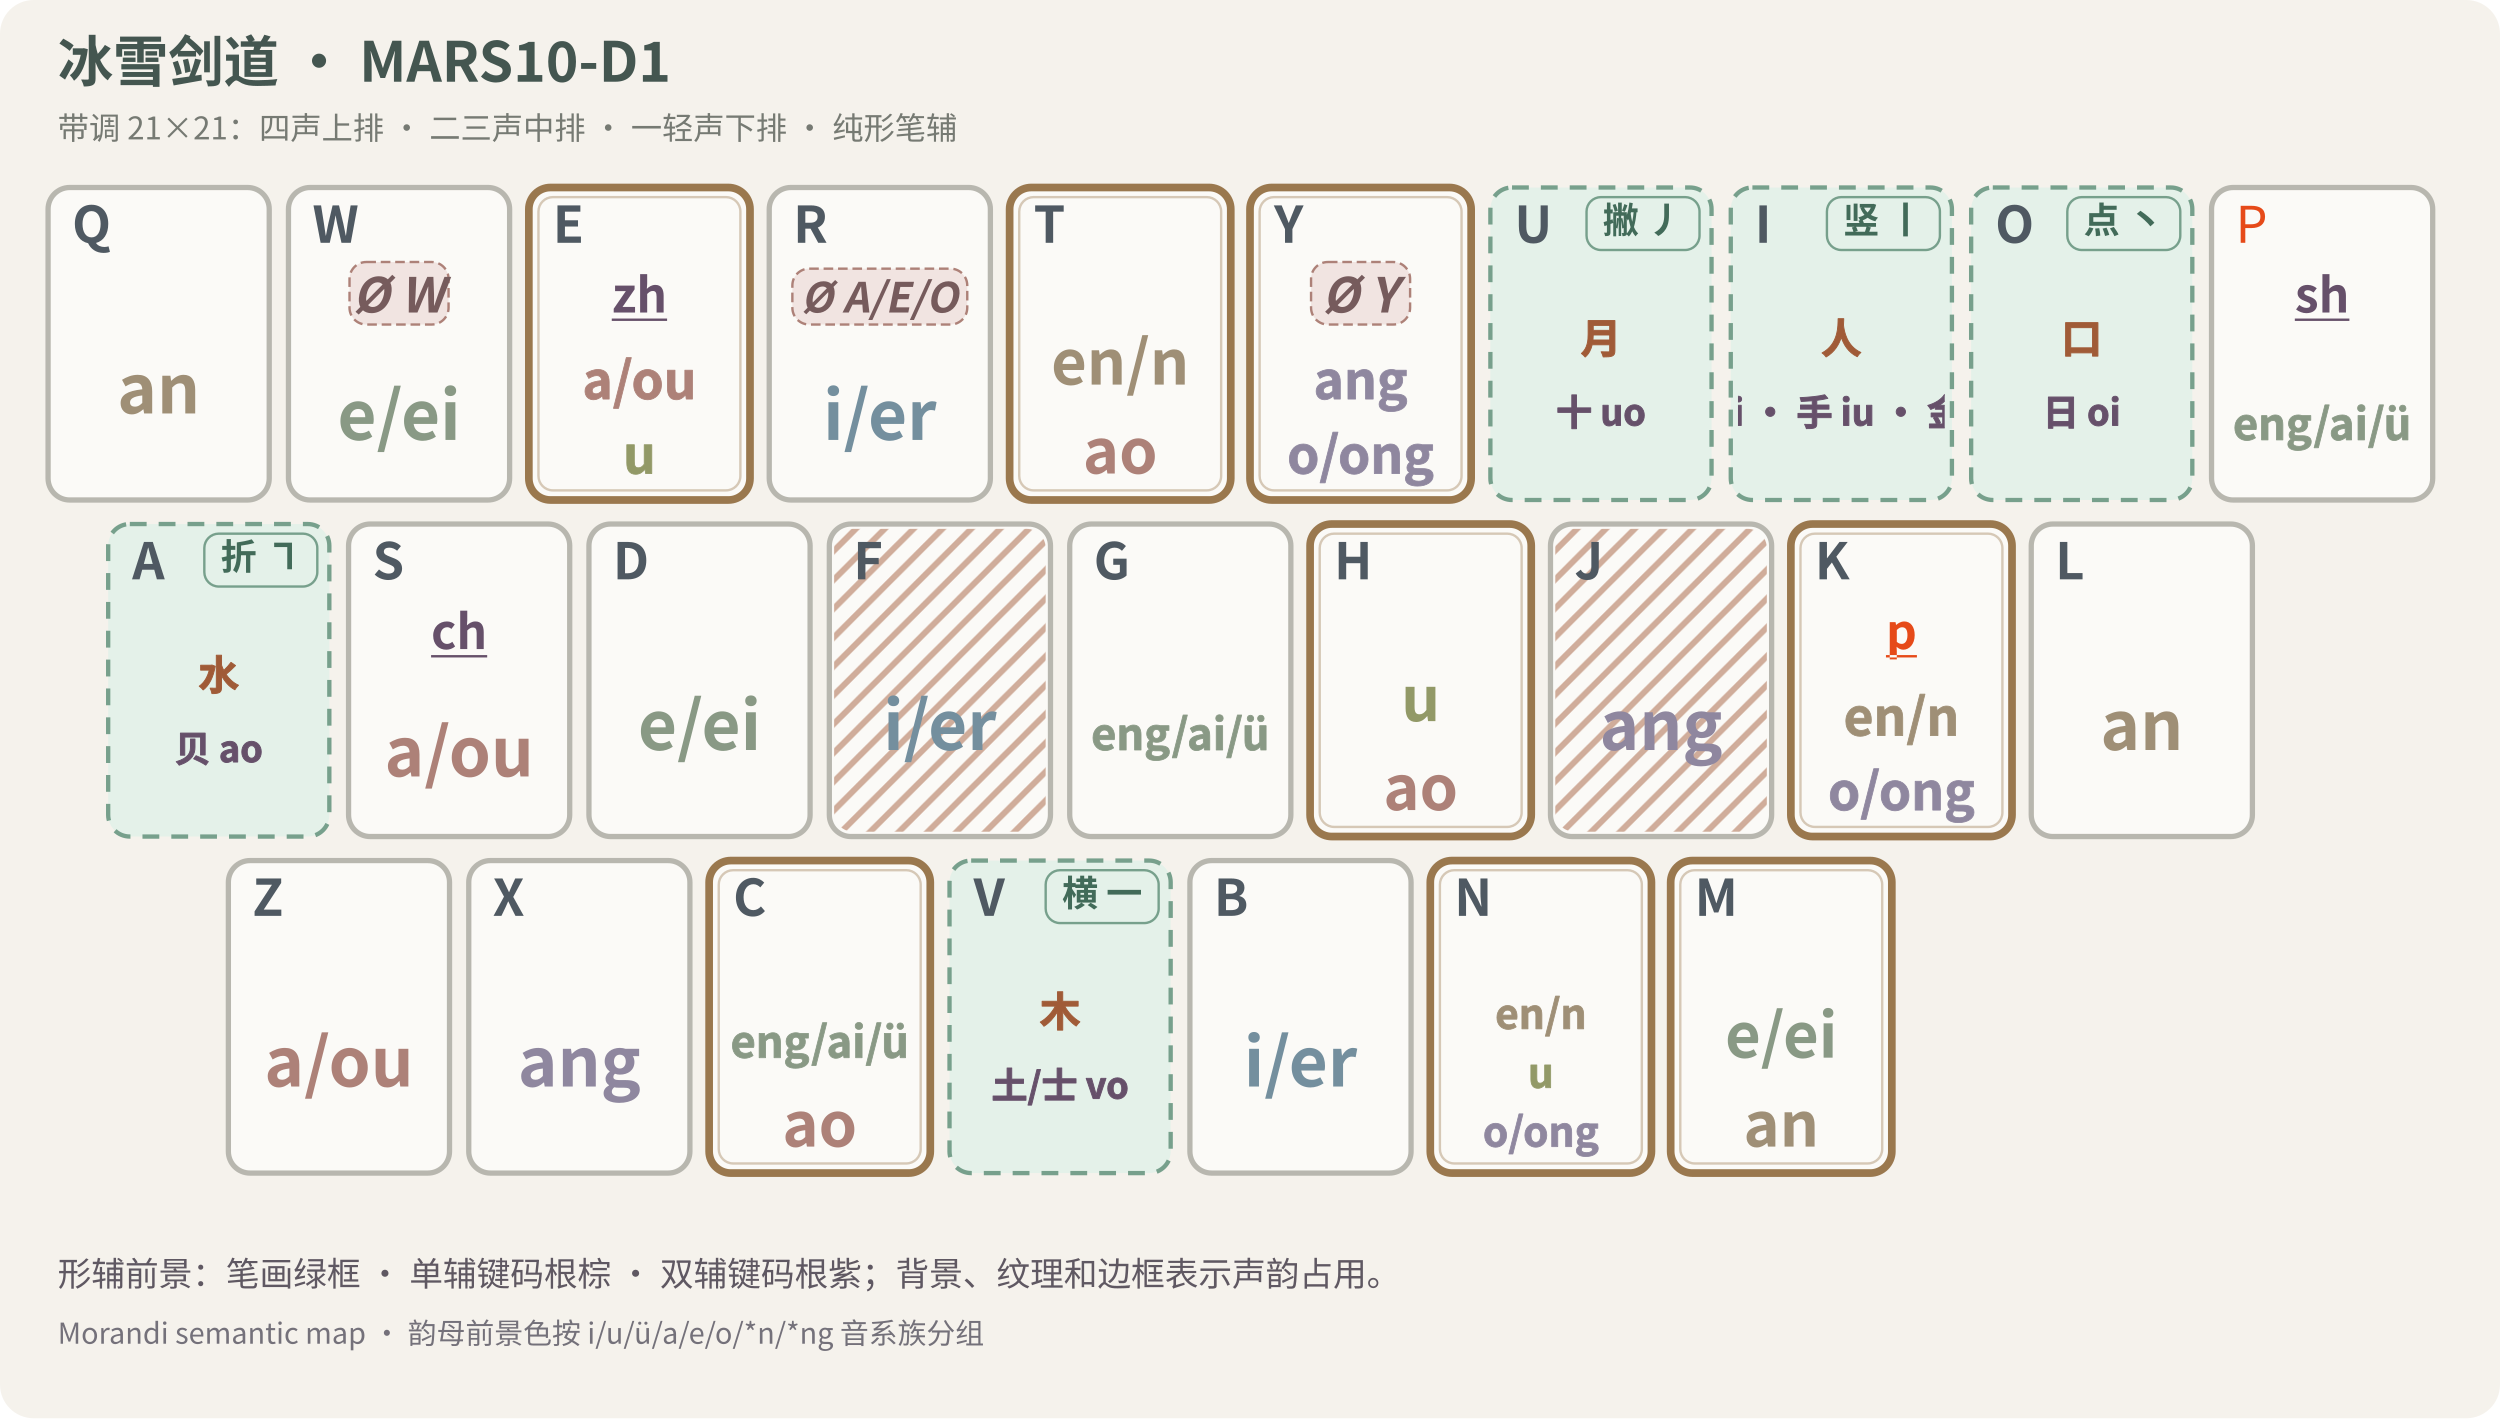
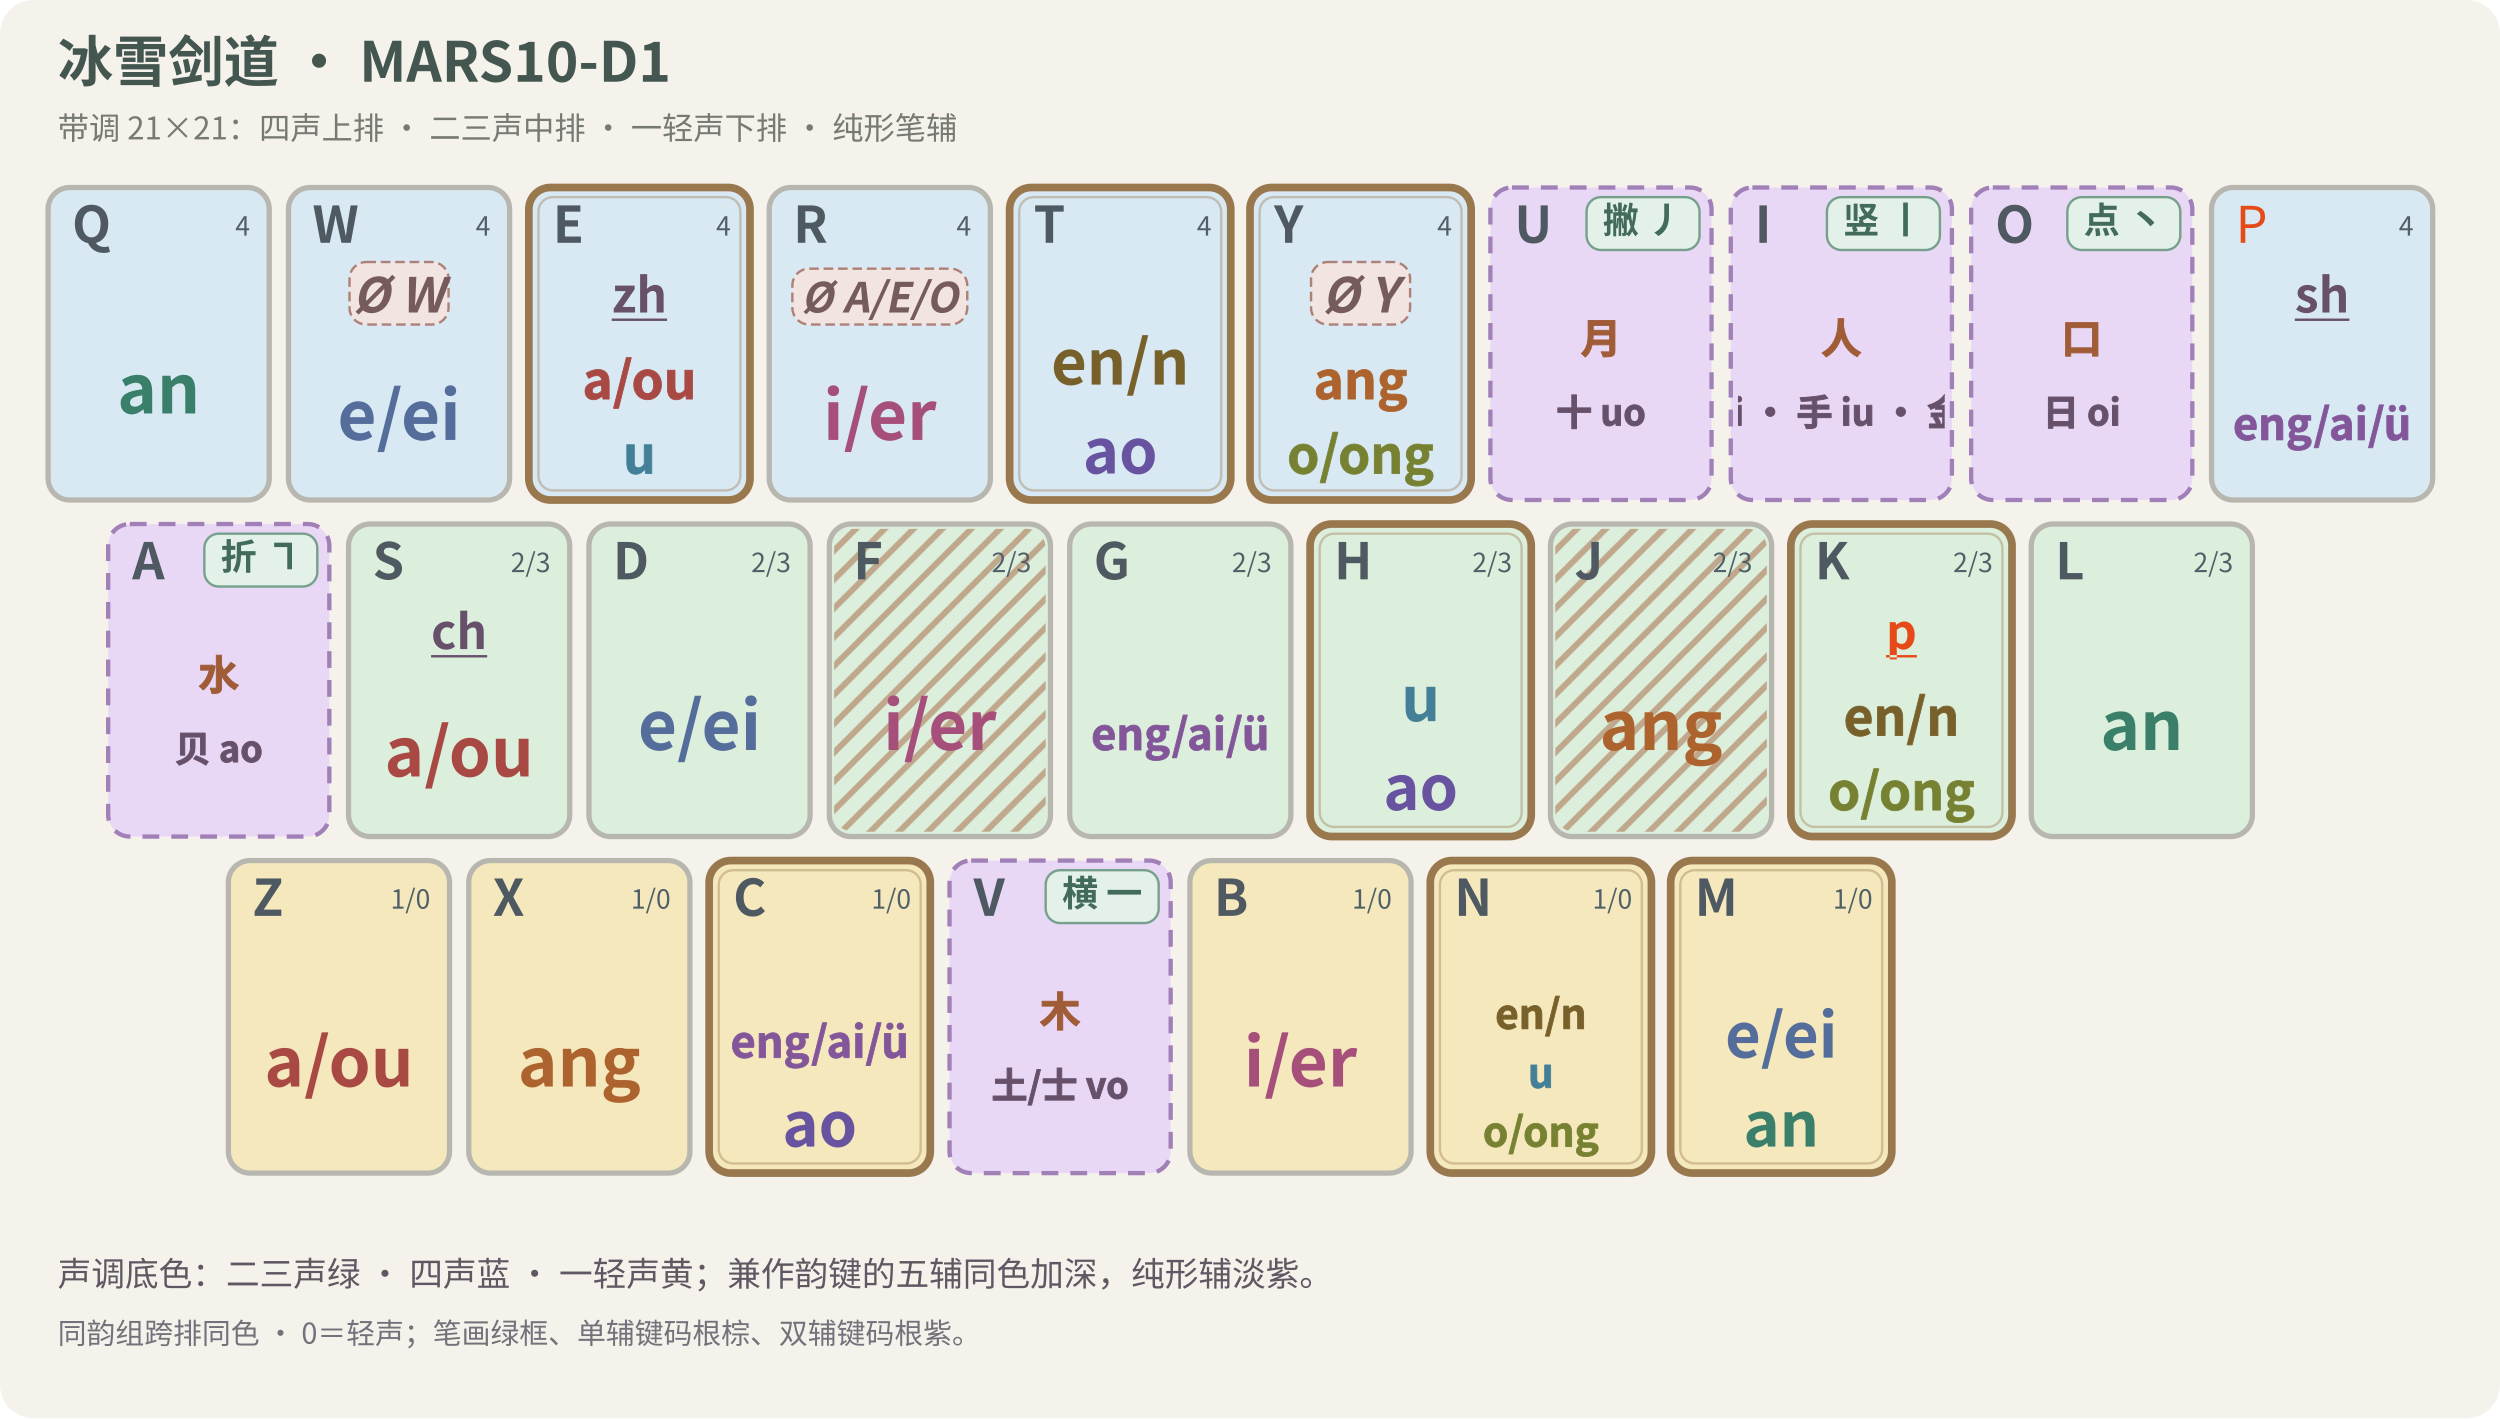
<svg xmlns="http://www.w3.org/2000/svg" class="keysvg nf4-keysvg" viewBox="0 0 1040 590" role="img" aria-labelledby="title desc">
  <defs>
    <pattern id="nf4-both" width="12" height="12" patternUnits="userSpaceOnUse">
      <rect width="12" height="12" fill="#fbfaf7" />
    </pattern>
    <pattern id="nf4-ionly" width="9" height="9" patternUnits="userSpaceOnUse">
      <rect width="9" height="9" fill="#e3eef4" />
      <path d="M2 0V9M7 0V9" stroke="#7399ad" stroke-opacity=".18" />
    </pattern>
    <pattern id="nf4-ronly" width="10" height="10" patternUnits="userSpaceOnUse">
      <rect width="10" height="10" fill="#f6ebd6" />
      <circle cx="3" cy="3" r="1.15" fill="#b39253" fill-opacity=".3" />
    </pattern>
    <pattern id="nf4-none" width="10" height="10" patternUnits="userSpaceOnUse">
      <rect width="10" height="10" fill="#eeece8" />
      <path d="M0 10L10 0" stroke="#aaa6a4" stroke-opacity=".14" />
    </pattern>
    <pattern id="nf4-multi" width="9" height="9" patternUnits="userSpaceOnUse">
      <rect width="9" height="9" fill="#f8efe2" />
      <path d="M-2 2L2-2M0 9L9 0M7 11L11 7" stroke="#9a784e" stroke-width="1.6" stroke-opacity=".27" />
    </pattern>
    <pattern id="nf4-anchor" width="12" height="12" patternUnits="userSpaceOnUse">
      <path d="M-3 3L3-3M0 12L12 0M9 15L15 9" stroke="#a05b37" stroke-width="2.5" stroke-opacity=".48" />
    </pattern>
  </defs>
  <rect width="1040" height="590" rx="14" fill="#f5f2ec" />
  <text x="24" y="34" font-family="Microsoft YaHei UI, Noto Sans CJK SC, sans-serif" font-size="23" fill="#445650" text-anchor="start" font-weight="760">冰雪剑道 · MARS10-D1</text>
  <text x="24" y="58" font-family="Microsoft YaHei UI, Noto Sans CJK SC, sans-serif" font-size="13" fill="#767a73" text-anchor="start" font-weight="500">带调 21×21：四声上排 · 二三声中排 · 一轻声下排 · 纯形笔辅</text>
-   <g data-key="Q" data-role="sound">
+   <g data-key="Q" data-role="sound" data-tone-region="4">
    <clipPath id="snow_jiandao_toned-clip-0-0">
      <rect x="23" y="81" width="86" height="124" rx="7" />
    </clipPath>
-     <rect x="20" y="78" width="92" height="130" rx="9" fill="#fbfaf7" stroke="#b8b7af" stroke-width="2.2" />
+     <rect x="20" y="78" width="92" height="130" rx="9" fill="#d8e9f3" stroke="#b8b7af" stroke-width="2.2" />
    <g clip-path="url(#snow_jiandao_toned-clip-0-0)">
      <text x="30" y="101" font-family="Microsoft YaHei UI, Noto Sans CJK SC, sans-serif" font-size="21" fill="#4f5962" text-anchor="start" font-weight="800" data-key-label="true">Q</text>
-       <text x="66" y="172" font-family="Microsoft YaHei UI, Noto Sans CJK SC, sans-serif" font-size="28" fill="#9f8f76" text-anchor="middle" font-weight="600" data-final="an">an</text>
-     </g>
-   </g>
-   <g data-key="W" data-role="sound">
+       <text x="104" y="98" text-anchor="end" font-family="Microsoft YaHei UI, Noto Sans CJK SC, sans-serif" font-size="11" fill="#516068" data-tones="4">4</text>
+       <text x="66" y="172" font-family="Microsoft YaHei UI, Noto Sans CJK SC, sans-serif" font-size="28" fill="#397f69" text-anchor="middle" font-weight="600" data-final="an">an</text>
+     </g>
+   </g>
+   <g data-key="W" data-role="sound" data-tone-region="4">
    <clipPath id="snow_jiandao_toned-clip-0-1">
      <rect x="123" y="81" width="86" height="124" rx="7" />
    </clipPath>
-     <rect x="120" y="78" width="92" height="130" rx="9" fill="#fbfaf7" stroke="#b8b7af" stroke-width="2.2" />
+     <rect x="120" y="78" width="92" height="130" rx="9" fill="#d8e9f3" stroke="#b8b7af" stroke-width="2.2" />
    <g clip-path="url(#snow_jiandao_toned-clip-0-1)">
      <text x="130" y="101" font-family="Microsoft YaHei UI, Noto Sans CJK SC, sans-serif" font-size="21" fill="#4f5962" text-anchor="start" font-weight="800" data-key-label="true">W</text>
      <rect x="145.4" y="109" width="41.2" height="26" rx="7" fill="#f1e4e1" stroke="#ad8178" stroke-dasharray="4 2" />
      <text x="166" y="130" text-anchor="middle" font-family="Microsoft YaHei UI, Noto Sans CJK SC, sans-serif" font-size="20" font-weight="700" font-style="italic" fill="#765b5c">Ø W</text>
-       <text x="166" y="183" font-family="Microsoft YaHei UI, Noto Sans CJK SC, sans-serif" font-size="28" fill="#899985" text-anchor="middle" font-weight="600" data-final="e/ei">e/ei</text>
-     </g>
-   </g>
-   <g data-key="E" data-role="sound" data-multi="true">
+       <text x="204" y="98" text-anchor="end" font-family="Microsoft YaHei UI, Noto Sans CJK SC, sans-serif" font-size="11" fill="#516068" data-tones="4">4</text>
+       <text x="166" y="183" font-family="Microsoft YaHei UI, Noto Sans CJK SC, sans-serif" font-size="28" fill="#556d9b" text-anchor="middle" font-weight="600" data-final="e/ei">e/ei</text>
+     </g>
+   </g>
+   <g data-key="E" data-role="sound" data-multi="true" data-tone-region="4">
    <clipPath id="snow_jiandao_toned-clip-0-2">
      <rect x="223" y="81" width="86" height="124" rx="7" />
    </clipPath>
-     <rect x="220" y="78" width="92" height="130" rx="9" fill="#fbfaf7" stroke="#9a784e" stroke-width="3.2" />
+     <rect x="220" y="78" width="92" height="130" rx="9" fill="#d8e9f3" stroke="#9a784e" stroke-width="3.2" />
    <rect x="224" y="82" width="84" height="122" rx="6" fill="none" stroke="#9a784e" stroke-opacity=".38" />
    <g clip-path="url(#snow_jiandao_toned-clip-0-2)">
      <text x="230" y="101" font-family="Microsoft YaHei UI, Noto Sans CJK SC, sans-serif" font-size="21" fill="#4f5962" text-anchor="start" font-weight="800" data-key-label="true">E</text>
      <text x="266" y="130" text-anchor="middle" font-family="Microsoft YaHei UI, Noto Sans CJK SC, sans-serif" font-size="20" font-weight="700" text-decoration="underline" fill="#66506a">zh</text>
-       <text x="266" y="166" font-family="Microsoft YaHei UI, Noto Sans CJK SC, sans-serif" font-size="21.39" fill="#ad8178" text-anchor="middle" font-weight="800" data-final="a/ou" paint-order="stroke" stroke="#ad8178" stroke-width="0.35" stroke-linejoin="round">a/ou</text>
-       <text x="266" y="197" font-family="Microsoft YaHei UI, Noto Sans CJK SC, sans-serif" font-size="21.39" fill="#929967" text-anchor="middle" font-weight="800" data-final="u" paint-order="stroke" stroke="#929967" stroke-width="0.35" stroke-linejoin="round">u</text>
-     </g>
-   </g>
-   <g data-key="R" data-role="sound">
+       <text x="304" y="98" text-anchor="end" font-family="Microsoft YaHei UI, Noto Sans CJK SC, sans-serif" font-size="11" fill="#516068" data-tones="4">4</text>
+       <text x="266" y="166" font-family="Microsoft YaHei UI, Noto Sans CJK SC, sans-serif" font-size="21.39" fill="#a84944" text-anchor="middle" font-weight="800" data-final="a/ou" paint-order="stroke" stroke="#a84944" stroke-width="0.35" stroke-linejoin="round">a/ou</text>
+       <text x="266" y="197" font-family="Microsoft YaHei UI, Noto Sans CJK SC, sans-serif" font-size="21.39" fill="#438098" text-anchor="middle" font-weight="800" data-final="u" paint-order="stroke" stroke="#438098" stroke-width="0.35" stroke-linejoin="round">u</text>
+     </g>
+   </g>
+   <g data-key="R" data-role="sound" data-tone-region="4">
    <clipPath id="snow_jiandao_toned-clip-0-3">
      <rect x="323" y="81" width="86" height="124" rx="7" />
    </clipPath>
-     <rect x="320" y="78" width="92" height="130" rx="9" fill="#fbfaf7" stroke="#b8b7af" stroke-width="2.2" />
+     <rect x="320" y="78" width="92" height="130" rx="9" fill="#d8e9f3" stroke="#b8b7af" stroke-width="2.2" />
    <g clip-path="url(#snow_jiandao_toned-clip-0-3)">
      <text x="330" y="101" font-family="Microsoft YaHei UI, Noto Sans CJK SC, sans-serif" font-size="21" fill="#4f5962" text-anchor="start" font-weight="800" data-key-label="true">R</text>
      <rect x="329.621" y="111.759" width="72.759" height="23.241" rx="7" fill="#f1e4e1" stroke="#ad8178" stroke-dasharray="4 2" />
      <text x="366" y="130" text-anchor="middle" font-family="Microsoft YaHei UI, Noto Sans CJK SC, sans-serif" font-size="17.241" font-weight="700" font-style="italic" fill="#765b5c">Ø A/E/O</text>
-       <text x="366" y="183" font-family="Microsoft YaHei UI, Noto Sans CJK SC, sans-serif" font-size="28" fill="#748f9e" text-anchor="middle" font-weight="600" data-final="i/er">i/er</text>
-     </g>
-   </g>
-   <g data-key="T" data-role="sound" data-multi="true">
+       <text x="404" y="98" text-anchor="end" font-family="Microsoft YaHei UI, Noto Sans CJK SC, sans-serif" font-size="11" fill="#516068" data-tones="4">4</text>
+       <text x="366" y="183" font-family="Microsoft YaHei UI, Noto Sans CJK SC, sans-serif" font-size="28" fill="#a54f7a" text-anchor="middle" font-weight="600" data-final="i/er">i/er</text>
+     </g>
+   </g>
+   <g data-key="T" data-role="sound" data-multi="true" data-tone-region="4">
    <clipPath id="snow_jiandao_toned-clip-0-4">
      <rect x="423" y="81" width="86" height="124" rx="7" />
    </clipPath>
-     <rect x="420" y="78" width="92" height="130" rx="9" fill="#fbfaf7" stroke="#9a784e" stroke-width="3.2" />
+     <rect x="420" y="78" width="92" height="130" rx="9" fill="#d8e9f3" stroke="#9a784e" stroke-width="3.2" />
    <rect x="424" y="82" width="84" height="122" rx="6" fill="none" stroke="#9a784e" stroke-opacity=".38" />
    <g clip-path="url(#snow_jiandao_toned-clip-0-4)">
      <text x="430" y="101" font-family="Microsoft YaHei UI, Noto Sans CJK SC, sans-serif" font-size="21" fill="#4f5962" text-anchor="start" font-weight="800" data-key-label="true">T</text>
-       <text x="466" y="160" font-family="Microsoft YaHei UI, Noto Sans CJK SC, sans-serif" font-size="25.53" fill="#9f8f76" text-anchor="middle" font-weight="600" data-final="en/n">en/n</text>
-       <text x="466" y="197" font-family="Microsoft YaHei UI, Noto Sans CJK SC, sans-serif" font-size="25.53" fill="#ad8178" text-anchor="middle" font-weight="600" data-final="ao">ao</text>
-     </g>
-   </g>
-   <g data-key="Y" data-role="sound" data-multi="true">
+       <text x="504" y="98" text-anchor="end" font-family="Microsoft YaHei UI, Noto Sans CJK SC, sans-serif" font-size="11" fill="#516068" data-tones="4">4</text>
+       <text x="466" y="160" font-family="Microsoft YaHei UI, Noto Sans CJK SC, sans-serif" font-size="25.53" fill="#78602a" text-anchor="middle" font-weight="600" data-final="en/n">en/n</text>
+       <text x="466" y="197" font-family="Microsoft YaHei UI, Noto Sans CJK SC, sans-serif" font-size="25.53" fill="#6853a0" text-anchor="middle" font-weight="600" data-final="ao">ao</text>
+     </g>
+   </g>
+   <g data-key="Y" data-role="sound" data-multi="true" data-tone-region="4">
    <clipPath id="snow_jiandao_toned-clip-0-5">
      <rect x="523" y="81" width="86" height="124" rx="7" />
    </clipPath>
-     <rect x="520" y="78" width="92" height="130" rx="9" fill="#fbfaf7" stroke="#9a784e" stroke-width="3.2" />
+     <rect x="520" y="78" width="92" height="130" rx="9" fill="#d8e9f3" stroke="#9a784e" stroke-width="3.2" />
    <rect x="524" y="82" width="84" height="122" rx="6" fill="none" stroke="#9a784e" stroke-opacity=".38" />
    <g clip-path="url(#snow_jiandao_toned-clip-0-5)">
      <text x="530" y="101" font-family="Microsoft YaHei UI, Noto Sans CJK SC, sans-serif" font-size="21" fill="#4f5962" text-anchor="start" font-weight="800" data-key-label="true">Y</text>
      <rect x="545.4" y="109" width="41.2" height="26" rx="7" fill="#f1e4e1" stroke="#ad8178" stroke-dasharray="4 2" />
      <text x="566" y="130" text-anchor="middle" font-family="Microsoft YaHei UI, Noto Sans CJK SC, sans-serif" font-size="20" font-weight="700" font-style="italic" fill="#765b5c">Ø Y</text>
-       <text x="566" y="166" font-family="Microsoft YaHei UI, Noto Sans CJK SC, sans-serif" font-size="21.39" fill="#8f879f" text-anchor="middle" font-weight="800" data-final="ang" paint-order="stroke" stroke="#8f879f" stroke-width="0.35" stroke-linejoin="round">ang</text>
-       <text x="566" y="197" font-family="Microsoft YaHei UI, Noto Sans CJK SC, sans-serif" font-size="21.39" fill="#8f879f" text-anchor="middle" font-weight="800" data-final="o/ong" paint-order="stroke" stroke="#8f879f" stroke-width="0.35" stroke-linejoin="round">o/ong</text>
+       <text x="604" y="98" text-anchor="end" font-family="Microsoft YaHei UI, Noto Sans CJK SC, sans-serif" font-size="11" fill="#516068" data-tones="4">4</text>
+       <text x="566" y="166" font-family="Microsoft YaHei UI, Noto Sans CJK SC, sans-serif" font-size="21.39" fill="#ad632d" text-anchor="middle" font-weight="800" data-final="ang" paint-order="stroke" stroke="#ad632d" stroke-width="0.35" stroke-linejoin="round">ang</text>
+       <text x="566" y="197" font-family="Microsoft YaHei UI, Noto Sans CJK SC, sans-serif" font-size="21.39" fill="#778132" text-anchor="middle" font-weight="800" data-final="o/ong" paint-order="stroke" stroke="#778132" stroke-width="0.35" stroke-linejoin="round">o/ong</text>
    </g>
  </g>
  <g data-key="U" data-role="auxiliary-only">
    <clipPath id="snow_jiandao_toned-clip-0-6">
      <rect x="623" y="81" width="86" height="124" rx="7" />
    </clipPath>
-     <rect x="620" y="78" width="92" height="130" rx="9" fill="#e4f1e9" stroke="#77a08c" stroke-width="1.8" stroke-dasharray="7 5" />
+     <rect x="620" y="78" width="92" height="130" rx="9" fill="#e8d8f5" stroke="#a080b7" stroke-width="1.8" stroke-dasharray="7 5" />
    <g clip-path="url(#snow_jiandao_toned-clip-0-6)">
      <text x="630" y="101" font-family="Microsoft YaHei UI, Noto Sans CJK SC, sans-serif" font-size="21" fill="#4f5962" text-anchor="start" font-weight="800" data-key-label="true">U</text>
      <g data-aux-badge="stroke">
        <rect x="660" y="82" width="47" height="22" rx="6" fill="#e4f1e9" stroke="#77a08c" />
        <text x="683.5" y="97" font-family="Microsoft YaHei UI, Noto Sans CJK SC, sans-serif" font-size="15" fill="#426b59" text-anchor="middle" font-weight="750" data-aux-kind="stroke">撇 丿</text>
      </g>
      <text x="666" y="147" font-family="Microsoft YaHei UI, Noto Sans CJK SC, sans-serif" font-size="17" fill="#a05b37" text-anchor="middle" font-weight="800" data-aux-kind="single-root" paint-order="stroke" stroke="#a05b37" stroke-width="0.4" stroke-linejoin="round">月</text>
      <text x="666" y="177" font-family="Microsoft YaHei UI, Noto Sans CJK SC, sans-serif" font-size="15" fill="#66506a" text-anchor="middle" font-weight="800" data-aux-kind="double-root" paint-order="stroke" stroke="#66506a" stroke-width="0.4" stroke-linejoin="round">十 uo</text>
    </g>
  </g>
  <g data-key="I" data-role="auxiliary-only">
    <clipPath id="snow_jiandao_toned-clip-0-7">
      <rect x="723" y="81" width="86" height="124" rx="7" />
    </clipPath>
-     <rect x="720" y="78" width="92" height="130" rx="9" fill="#e4f1e9" stroke="#77a08c" stroke-width="1.8" stroke-dasharray="7 5" />
+     <rect x="720" y="78" width="92" height="130" rx="9" fill="#e8d8f5" stroke="#a080b7" stroke-width="1.8" stroke-dasharray="7 5" />
    <g clip-path="url(#snow_jiandao_toned-clip-0-7)">
      <text x="730" y="101" font-family="Microsoft YaHei UI, Noto Sans CJK SC, sans-serif" font-size="21" fill="#4f5962" text-anchor="start" font-weight="800" data-key-label="true">I</text>
      <g data-aux-badge="stroke">
        <rect x="760" y="82" width="47" height="22" rx="6" fill="#e4f1e9" stroke="#77a08c" />
        <text x="783.5" y="97" font-family="Microsoft YaHei UI, Noto Sans CJK SC, sans-serif" font-size="15" fill="#426b59" text-anchor="middle" font-weight="750" data-aux-kind="stroke">竖 丨</text>
      </g>
      <text x="766" y="147" font-family="Microsoft YaHei UI, Noto Sans CJK SC, sans-serif" font-size="17" fill="#a05b37" text-anchor="middle" font-weight="800" data-aux-kind="single-root" paint-order="stroke" stroke="#a05b37" stroke-width="0.4" stroke-linejoin="round">人</text>
      <text x="766" y="177" font-family="Microsoft YaHei UI, Noto Sans CJK SC, sans-serif" font-size="15" fill="#66506a" text-anchor="middle" font-weight="800" data-aux-kind="double-root" textLength="76" lengthAdjust="spacingAndGlyphs" paint-order="stroke" stroke="#66506a" stroke-width="0.4" stroke-linejoin="round">艹 ii · 手 iu · 金 io</text>
    </g>
  </g>
  <g data-key="O" data-role="auxiliary-only">
    <clipPath id="snow_jiandao_toned-clip-0-8">
      <rect x="823" y="81" width="86" height="124" rx="7" />
    </clipPath>
-     <rect x="820" y="78" width="92" height="130" rx="9" fill="#e4f1e9" stroke="#77a08c" stroke-width="1.8" stroke-dasharray="7 5" />
+     <rect x="820" y="78" width="92" height="130" rx="9" fill="#e8d8f5" stroke="#a080b7" stroke-width="1.8" stroke-dasharray="7 5" />
    <g clip-path="url(#snow_jiandao_toned-clip-0-8)">
      <text x="830" y="101" font-family="Microsoft YaHei UI, Noto Sans CJK SC, sans-serif" font-size="21" fill="#4f5962" text-anchor="start" font-weight="800" data-key-label="true">O</text>
      <g data-aux-badge="stroke">
        <rect x="860" y="82" width="47" height="22" rx="6" fill="#e4f1e9" stroke="#77a08c" />
        <text x="883.5" y="97" font-family="Microsoft YaHei UI, Noto Sans CJK SC, sans-serif" font-size="15" fill="#426b59" text-anchor="middle" font-weight="750" data-aux-kind="stroke">点 丶</text>
      </g>
      <text x="866" y="147" font-family="Microsoft YaHei UI, Noto Sans CJK SC, sans-serif" font-size="17" fill="#a05b37" text-anchor="middle" font-weight="800" data-aux-kind="single-root" paint-order="stroke" stroke="#a05b37" stroke-width="0.4" stroke-linejoin="round">口</text>
      <text x="866" y="177" font-family="Microsoft YaHei UI, Noto Sans CJK SC, sans-serif" font-size="15" fill="#66506a" text-anchor="middle" font-weight="800" data-aux-kind="double-root" paint-order="stroke" stroke="#66506a" stroke-width="0.4" stroke-linejoin="round">日 oi</text>
    </g>
  </g>
-   <g data-key="P" data-role="sound">
+   <g data-key="P" data-role="sound" data-tone-region="4">
    <clipPath id="snow_jiandao_toned-clip-0-9">
      <rect x="923" y="81" width="86" height="124" rx="7" />
    </clipPath>
-     <rect x="920" y="78" width="92" height="130" rx="9" fill="#fbfaf7" stroke="#b8b7af" stroke-width="2.2" />
+     <rect x="920" y="78" width="92" height="130" rx="9" fill="#d8e9f3" stroke="#b8b7af" stroke-width="2.2" />
    <g clip-path="url(#snow_jiandao_toned-clip-0-9)">
      <text x="930" y="101" font-family="Microsoft YaHei UI, Noto Sans CJK SC, sans-serif" font-size="21" fill="#e64a19" text-anchor="start" font-weight="500" data-key-label="true">P</text>
      <text x="966" y="130" text-anchor="middle" font-family="Microsoft YaHei UI, Noto Sans CJK SC, sans-serif" font-size="20" font-weight="700" text-decoration="underline" fill="#66506a">sh</text>
-       <text x="966" y="183" font-family="Microsoft YaHei UI, Noto Sans CJK SC, sans-serif" font-size="18.056" fill="#899985" text-anchor="middle" font-weight="800" data-final="eng/ai/ü" paint-order="stroke" stroke="#899985" stroke-width="0.35" stroke-linejoin="round">eng/ai/ü</text>
+       <text x="1004" y="98" text-anchor="end" font-family="Microsoft YaHei UI, Noto Sans CJK SC, sans-serif" font-size="11" fill="#516068" data-tones="4">4</text>
+       <text x="966" y="183" font-family="Microsoft YaHei UI, Noto Sans CJK SC, sans-serif" font-size="18.056" fill="#825699" text-anchor="middle" font-weight="800" data-final="eng/ai/ü" paint-order="stroke" stroke="#825699" stroke-width="0.35" stroke-linejoin="round">eng/ai/ü</text>
    </g>
  </g>
  <g data-key="A" data-role="auxiliary-only">
    <clipPath id="snow_jiandao_toned-clip-1-0">
      <rect x="48" y="221" width="86" height="124" rx="7" />
    </clipPath>
-     <rect x="45" y="218" width="92" height="130" rx="9" fill="#e4f1e9" stroke="#77a08c" stroke-width="1.8" stroke-dasharray="7 5" />
+     <rect x="45" y="218" width="92" height="130" rx="9" fill="#e8d8f5" stroke="#a080b7" stroke-width="1.8" stroke-dasharray="7 5" />
    <g clip-path="url(#snow_jiandao_toned-clip-1-0)">
      <text x="55" y="241" font-family="Microsoft YaHei UI, Noto Sans CJK SC, sans-serif" font-size="21" fill="#4f5962" text-anchor="start" font-weight="800" data-key-label="true">A</text>
      <g data-aux-badge="stroke">
        <rect x="85" y="222" width="47" height="22" rx="6" fill="#e4f1e9" stroke="#77a08c" />
        <text x="108.5" y="237" font-family="Microsoft YaHei UI, Noto Sans CJK SC, sans-serif" font-size="15" fill="#426b59" text-anchor="middle" font-weight="750" data-aux-kind="stroke">折 ㇕</text>
      </g>
      <text x="91" y="287" font-family="Microsoft YaHei UI, Noto Sans CJK SC, sans-serif" font-size="17" fill="#a05b37" text-anchor="middle" font-weight="800" data-aux-kind="single-root" paint-order="stroke" stroke="#a05b37" stroke-width="0.4" stroke-linejoin="round">水</text>
      <text x="91" y="317" font-family="Microsoft YaHei UI, Noto Sans CJK SC, sans-serif" font-size="15" fill="#66506a" text-anchor="middle" font-weight="800" data-aux-kind="double-root" paint-order="stroke" stroke="#66506a" stroke-width="0.4" stroke-linejoin="round">贝 ao</text>
    </g>
  </g>
-   <g data-key="S" data-role="sound">
+   <g data-key="S" data-role="sound" data-tone-region="23">
    <clipPath id="snow_jiandao_toned-clip-1-1">
      <rect x="148" y="221" width="86" height="124" rx="7" />
    </clipPath>
-     <rect x="145" y="218" width="92" height="130" rx="9" fill="#fbfaf7" stroke="#b8b7af" stroke-width="2.2" />
+     <rect x="145" y="218" width="92" height="130" rx="9" fill="#dcefdc" stroke="#b8b7af" stroke-width="2.2" />
    <g clip-path="url(#snow_jiandao_toned-clip-1-1)">
      <text x="155" y="241" font-family="Microsoft YaHei UI, Noto Sans CJK SC, sans-serif" font-size="21" fill="#4f5962" text-anchor="start" font-weight="800" data-key-label="true">S</text>
      <text x="191" y="270" text-anchor="middle" font-family="Microsoft YaHei UI, Noto Sans CJK SC, sans-serif" font-size="20" font-weight="700" text-decoration="underline" fill="#66506a">ch</text>
-       <text x="191" y="323" font-family="Microsoft YaHei UI, Noto Sans CJK SC, sans-serif" font-size="28" fill="#ad8178" text-anchor="middle" font-weight="600" data-final="a/ou">a/ou</text>
-     </g>
-   </g>
-   <g data-key="D" data-role="sound">
+       <text x="229" y="238" text-anchor="end" font-family="Microsoft YaHei UI, Noto Sans CJK SC, sans-serif" font-size="11" fill="#516068" data-tones="23">2/3</text>
+       <text x="191" y="323" font-family="Microsoft YaHei UI, Noto Sans CJK SC, sans-serif" font-size="28" fill="#a84944" text-anchor="middle" font-weight="600" data-final="a/ou">a/ou</text>
+     </g>
+   </g>
+   <g data-key="D" data-role="sound" data-tone-region="23">
    <clipPath id="snow_jiandao_toned-clip-1-2">
      <rect x="248" y="221" width="86" height="124" rx="7" />
    </clipPath>
-     <rect x="245" y="218" width="92" height="130" rx="9" fill="#fbfaf7" stroke="#b8b7af" stroke-width="2.2" />
+     <rect x="245" y="218" width="92" height="130" rx="9" fill="#dcefdc" stroke="#b8b7af" stroke-width="2.2" />
    <g clip-path="url(#snow_jiandao_toned-clip-1-2)">
      <text x="255" y="241" font-family="Microsoft YaHei UI, Noto Sans CJK SC, sans-serif" font-size="21" fill="#4f5962" text-anchor="start" font-weight="800" data-key-label="true">D</text>
-       <text x="291" y="312" font-family="Microsoft YaHei UI, Noto Sans CJK SC, sans-serif" font-size="28" fill="#899985" text-anchor="middle" font-weight="600" data-final="e/ei">e/ei</text>
-     </g>
-   </g>
-   <g data-key="F" data-role="sound">
+       <text x="329" y="238" text-anchor="end" font-family="Microsoft YaHei UI, Noto Sans CJK SC, sans-serif" font-size="11" fill="#516068" data-tones="23">2/3</text>
+       <text x="291" y="312" font-family="Microsoft YaHei UI, Noto Sans CJK SC, sans-serif" font-size="28" fill="#556d9b" text-anchor="middle" font-weight="600" data-final="e/ei">e/ei</text>
+     </g>
+   </g>
+   <g data-key="F" data-role="sound" data-tone-region="23">
    <clipPath id="snow_jiandao_toned-clip-1-3">
      <rect x="348" y="221" width="86" height="124" rx="7" />
    </clipPath>
-     <rect x="345" y="218" width="92" height="130" rx="9" fill="#fbfaf7" stroke="#b8b7af" stroke-width="2.2" />
+     <rect x="345" y="218" width="92" height="130" rx="9" fill="#dcefdc" stroke="#b8b7af" stroke-width="2.2" />
    <rect x="347" y="220" width="88" height="126" rx="8" fill="url(#nf4-anchor)" pointer-events="none" />
    <g clip-path="url(#snow_jiandao_toned-clip-1-3)">
      <text x="355" y="241" font-family="Microsoft YaHei UI, Noto Sans CJK SC, sans-serif" font-size="21" fill="#4f5962" text-anchor="start" font-weight="800" data-key-label="true">F</text>
-       <text x="391" y="312" font-family="Microsoft YaHei UI, Noto Sans CJK SC, sans-serif" font-size="28" fill="#748f9e" text-anchor="middle" font-weight="600" data-final="i/er">i/er</text>
-     </g>
-   </g>
-   <g data-key="G" data-role="sound">
+       <text x="429" y="238" text-anchor="end" font-family="Microsoft YaHei UI, Noto Sans CJK SC, sans-serif" font-size="11" fill="#516068" data-tones="23">2/3</text>
+       <text x="391" y="312" font-family="Microsoft YaHei UI, Noto Sans CJK SC, sans-serif" font-size="28" fill="#a54f7a" text-anchor="middle" font-weight="600" data-final="i/er">i/er</text>
+     </g>
+   </g>
+   <g data-key="G" data-role="sound" data-tone-region="23">
    <clipPath id="snow_jiandao_toned-clip-1-4">
      <rect x="448" y="221" width="86" height="124" rx="7" />
    </clipPath>
-     <rect x="445" y="218" width="92" height="130" rx="9" fill="#fbfaf7" stroke="#b8b7af" stroke-width="2.2" />
+     <rect x="445" y="218" width="92" height="130" rx="9" fill="#dcefdc" stroke="#b8b7af" stroke-width="2.2" />
    <g clip-path="url(#snow_jiandao_toned-clip-1-4)">
      <text x="455" y="241" font-family="Microsoft YaHei UI, Noto Sans CJK SC, sans-serif" font-size="21" fill="#4f5962" text-anchor="start" font-weight="800" data-key-label="true">G</text>
-       <text x="491" y="312" font-family="Microsoft YaHei UI, Noto Sans CJK SC, sans-serif" font-size="18.056" fill="#899985" text-anchor="middle" font-weight="800" data-final="eng/ai/ü" paint-order="stroke" stroke="#899985" stroke-width="0.35" stroke-linejoin="round">eng/ai/ü</text>
-     </g>
-   </g>
-   <g data-key="H" data-role="sound" data-multi="true">
+       <text x="529" y="238" text-anchor="end" font-family="Microsoft YaHei UI, Noto Sans CJK SC, sans-serif" font-size="11" fill="#516068" data-tones="23">2/3</text>
+       <text x="491" y="312" font-family="Microsoft YaHei UI, Noto Sans CJK SC, sans-serif" font-size="18.056" fill="#825699" text-anchor="middle" font-weight="800" data-final="eng/ai/ü" paint-order="stroke" stroke="#825699" stroke-width="0.35" stroke-linejoin="round">eng/ai/ü</text>
+     </g>
+   </g>
+   <g data-key="H" data-role="sound" data-multi="true" data-tone-region="23">
    <clipPath id="snow_jiandao_toned-clip-1-5">
      <rect x="548" y="221" width="86" height="124" rx="7" />
    </clipPath>
-     <rect x="545" y="218" width="92" height="130" rx="9" fill="#fbfaf7" stroke="#9a784e" stroke-width="3.2" />
+     <rect x="545" y="218" width="92" height="130" rx="9" fill="#dcefdc" stroke="#9a784e" stroke-width="3.2" />
    <rect x="549" y="222" width="84" height="122" rx="6" fill="none" stroke="#9a784e" stroke-opacity=".38" />
    <g clip-path="url(#snow_jiandao_toned-clip-1-5)">
      <text x="555" y="241" font-family="Microsoft YaHei UI, Noto Sans CJK SC, sans-serif" font-size="21" fill="#4f5962" text-anchor="start" font-weight="800" data-key-label="true">H</text>
-       <text x="591" y="300" font-family="Microsoft YaHei UI, Noto Sans CJK SC, sans-serif" font-size="25.53" fill="#929967" text-anchor="middle" font-weight="600" data-final="u">u</text>
-       <text x="591" y="337" font-family="Microsoft YaHei UI, Noto Sans CJK SC, sans-serif" font-size="25.53" fill="#ad8178" text-anchor="middle" font-weight="600" data-final="ao">ao</text>
-     </g>
-   </g>
-   <g data-key="J" data-role="sound">
+       <text x="629" y="238" text-anchor="end" font-family="Microsoft YaHei UI, Noto Sans CJK SC, sans-serif" font-size="11" fill="#516068" data-tones="23">2/3</text>
+       <text x="591" y="300" font-family="Microsoft YaHei UI, Noto Sans CJK SC, sans-serif" font-size="25.53" fill="#438098" text-anchor="middle" font-weight="600" data-final="u">u</text>
+       <text x="591" y="337" font-family="Microsoft YaHei UI, Noto Sans CJK SC, sans-serif" font-size="25.53" fill="#6853a0" text-anchor="middle" font-weight="600" data-final="ao">ao</text>
+     </g>
+   </g>
+   <g data-key="J" data-role="sound" data-tone-region="23">
    <clipPath id="snow_jiandao_toned-clip-1-6">
      <rect x="648" y="221" width="86" height="124" rx="7" />
    </clipPath>
-     <rect x="645" y="218" width="92" height="130" rx="9" fill="#fbfaf7" stroke="#b8b7af" stroke-width="2.2" />
+     <rect x="645" y="218" width="92" height="130" rx="9" fill="#dcefdc" stroke="#b8b7af" stroke-width="2.2" />
    <rect x="647" y="220" width="88" height="126" rx="8" fill="url(#nf4-anchor)" pointer-events="none" />
    <g clip-path="url(#snow_jiandao_toned-clip-1-6)">
      <text x="655" y="241" font-family="Microsoft YaHei UI, Noto Sans CJK SC, sans-serif" font-size="21" fill="#4f5962" text-anchor="start" font-weight="800" data-key-label="true">J</text>
-       <text x="691" y="312" font-family="Microsoft YaHei UI, Noto Sans CJK SC, sans-serif" font-size="28" fill="#8f879f" text-anchor="middle" font-weight="600" data-final="ang">ang</text>
-     </g>
-   </g>
-   <g data-key="K" data-role="sound" data-multi="true">
+       <text x="729" y="238" text-anchor="end" font-family="Microsoft YaHei UI, Noto Sans CJK SC, sans-serif" font-size="11" fill="#516068" data-tones="23">2/3</text>
+       <text x="691" y="312" font-family="Microsoft YaHei UI, Noto Sans CJK SC, sans-serif" font-size="28" fill="#ad632d" text-anchor="middle" font-weight="600" data-final="ang">ang</text>
+     </g>
+   </g>
+   <g data-key="K" data-role="sound" data-multi="true" data-tone-region="23">
    <clipPath id="snow_jiandao_toned-clip-1-7">
      <rect x="748" y="221" width="86" height="124" rx="7" />
    </clipPath>
-     <rect x="745" y="218" width="92" height="130" rx="9" fill="#fbfaf7" stroke="#9a784e" stroke-width="3.2" />
+     <rect x="745" y="218" width="92" height="130" rx="9" fill="#dcefdc" stroke="#9a784e" stroke-width="3.2" />
    <rect x="749" y="222" width="84" height="122" rx="6" fill="none" stroke="#9a784e" stroke-opacity=".38" />
    <g clip-path="url(#snow_jiandao_toned-clip-1-7)">
      <text x="755" y="241" font-family="Microsoft YaHei UI, Noto Sans CJK SC, sans-serif" font-size="21" fill="#4f5962" text-anchor="start" font-weight="800" data-key-label="true">K</text>
      <text x="791" y="270" text-anchor="middle" font-family="Microsoft YaHei UI, Noto Sans CJK SC, sans-serif" font-size="20" font-weight="700" text-decoration="underline" fill="#e64a19">p</text>
-       <text x="791" y="306" font-family="Microsoft YaHei UI, Noto Sans CJK SC, sans-serif" font-size="21.39" fill="#9f8f76" text-anchor="middle" font-weight="800" data-final="en/n" paint-order="stroke" stroke="#9f8f76" stroke-width="0.35" stroke-linejoin="round">en/n</text>
-       <text x="791" y="337" font-family="Microsoft YaHei UI, Noto Sans CJK SC, sans-serif" font-size="21.39" fill="#8f879f" text-anchor="middle" font-weight="800" data-final="o/ong" paint-order="stroke" stroke="#8f879f" stroke-width="0.35" stroke-linejoin="round">o/ong</text>
-     </g>
-   </g>
-   <g data-key="L" data-role="sound">
+       <text x="829" y="238" text-anchor="end" font-family="Microsoft YaHei UI, Noto Sans CJK SC, sans-serif" font-size="11" fill="#516068" data-tones="23">2/3</text>
+       <text x="791" y="306" font-family="Microsoft YaHei UI, Noto Sans CJK SC, sans-serif" font-size="21.39" fill="#78602a" text-anchor="middle" font-weight="800" data-final="en/n" paint-order="stroke" stroke="#78602a" stroke-width="0.35" stroke-linejoin="round">en/n</text>
+       <text x="791" y="337" font-family="Microsoft YaHei UI, Noto Sans CJK SC, sans-serif" font-size="21.39" fill="#778132" text-anchor="middle" font-weight="800" data-final="o/ong" paint-order="stroke" stroke="#778132" stroke-width="0.35" stroke-linejoin="round">o/ong</text>
+     </g>
+   </g>
+   <g data-key="L" data-role="sound" data-tone-region="23">
    <clipPath id="snow_jiandao_toned-clip-1-8">
      <rect x="848" y="221" width="86" height="124" rx="7" />
    </clipPath>
-     <rect x="845" y="218" width="92" height="130" rx="9" fill="#fbfaf7" stroke="#b8b7af" stroke-width="2.2" />
+     <rect x="845" y="218" width="92" height="130" rx="9" fill="#dcefdc" stroke="#b8b7af" stroke-width="2.2" />
    <g clip-path="url(#snow_jiandao_toned-clip-1-8)">
      <text x="855" y="241" font-family="Microsoft YaHei UI, Noto Sans CJK SC, sans-serif" font-size="21" fill="#4f5962" text-anchor="start" font-weight="800" data-key-label="true">L</text>
-       <text x="891" y="312" font-family="Microsoft YaHei UI, Noto Sans CJK SC, sans-serif" font-size="28" fill="#9f8f76" text-anchor="middle" font-weight="600" data-final="an">an</text>
-     </g>
-   </g>
-   <g data-key="Z" data-role="sound">
+       <text x="929" y="238" text-anchor="end" font-family="Microsoft YaHei UI, Noto Sans CJK SC, sans-serif" font-size="11" fill="#516068" data-tones="23">2/3</text>
+       <text x="891" y="312" font-family="Microsoft YaHei UI, Noto Sans CJK SC, sans-serif" font-size="28" fill="#397f69" text-anchor="middle" font-weight="600" data-final="an">an</text>
+     </g>
+   </g>
+   <g data-key="Z" data-role="sound" data-tone-region="01">
    <clipPath id="snow_jiandao_toned-clip-2-0">
      <rect x="98" y="361" width="86" height="124" rx="7" />
    </clipPath>
-     <rect x="95" y="358" width="92" height="130" rx="9" fill="#fbfaf7" stroke="#b8b7af" stroke-width="2.2" />
+     <rect x="95" y="358" width="92" height="130" rx="9" fill="#f5e8bd" stroke="#b8b7af" stroke-width="2.2" />
    <g clip-path="url(#snow_jiandao_toned-clip-2-0)">
      <text x="105" y="381" font-family="Microsoft YaHei UI, Noto Sans CJK SC, sans-serif" font-size="21" fill="#4f5962" text-anchor="start" font-weight="800" data-key-label="true">Z</text>
-       <text x="141" y="452" font-family="Microsoft YaHei UI, Noto Sans CJK SC, sans-serif" font-size="28" fill="#ad8178" text-anchor="middle" font-weight="600" data-final="a/ou">a/ou</text>
-     </g>
-   </g>
-   <g data-key="X" data-role="sound">
+       <text x="179" y="378" text-anchor="end" font-family="Microsoft YaHei UI, Noto Sans CJK SC, sans-serif" font-size="11" fill="#516068" data-tones="01">1/0</text>
+       <text x="141" y="452" font-family="Microsoft YaHei UI, Noto Sans CJK SC, sans-serif" font-size="28" fill="#a84944" text-anchor="middle" font-weight="600" data-final="a/ou">a/ou</text>
+     </g>
+   </g>
+   <g data-key="X" data-role="sound" data-tone-region="01">
    <clipPath id="snow_jiandao_toned-clip-2-1">
      <rect x="198" y="361" width="86" height="124" rx="7" />
    </clipPath>
-     <rect x="195" y="358" width="92" height="130" rx="9" fill="#fbfaf7" stroke="#b8b7af" stroke-width="2.2" />
+     <rect x="195" y="358" width="92" height="130" rx="9" fill="#f5e8bd" stroke="#b8b7af" stroke-width="2.2" />
    <g clip-path="url(#snow_jiandao_toned-clip-2-1)">
      <text x="205" y="381" font-family="Microsoft YaHei UI, Noto Sans CJK SC, sans-serif" font-size="21" fill="#4f5962" text-anchor="start" font-weight="800" data-key-label="true">X</text>
-       <text x="241" y="452" font-family="Microsoft YaHei UI, Noto Sans CJK SC, sans-serif" font-size="28" fill="#8f879f" text-anchor="middle" font-weight="600" data-final="ang">ang</text>
-     </g>
-   </g>
-   <g data-key="C" data-role="sound" data-multi="true">
+       <text x="279" y="378" text-anchor="end" font-family="Microsoft YaHei UI, Noto Sans CJK SC, sans-serif" font-size="11" fill="#516068" data-tones="01">1/0</text>
+       <text x="241" y="452" font-family="Microsoft YaHei UI, Noto Sans CJK SC, sans-serif" font-size="28" fill="#ad632d" text-anchor="middle" font-weight="600" data-final="ang">ang</text>
+     </g>
+   </g>
+   <g data-key="C" data-role="sound" data-multi="true" data-tone-region="01">
    <clipPath id="snow_jiandao_toned-clip-2-2">
      <rect x="298" y="361" width="86" height="124" rx="7" />
    </clipPath>
-     <rect x="295" y="358" width="92" height="130" rx="9" fill="#fbfaf7" stroke="#9a784e" stroke-width="3.2" />
+     <rect x="295" y="358" width="92" height="130" rx="9" fill="#f5e8bd" stroke="#9a784e" stroke-width="3.2" />
    <rect x="299" y="362" width="84" height="122" rx="6" fill="none" stroke="#9a784e" stroke-opacity=".38" />
    <g clip-path="url(#snow_jiandao_toned-clip-2-2)">
      <text x="305" y="381" font-family="Microsoft YaHei UI, Noto Sans CJK SC, sans-serif" font-size="21" fill="#4f5962" text-anchor="start" font-weight="800" data-key-label="true">C</text>
-       <text x="341" y="440" font-family="Microsoft YaHei UI, Noto Sans CJK SC, sans-serif" font-size="18.056" fill="#899985" text-anchor="middle" font-weight="800" data-final="eng/ai/ü" paint-order="stroke" stroke="#899985" stroke-width="0.35" stroke-linejoin="round">eng/ai/ü</text>
-       <text x="341" y="477" font-family="Microsoft YaHei UI, Noto Sans CJK SC, sans-serif" font-size="25.53" fill="#ad8178" text-anchor="middle" font-weight="600" data-final="ao">ao</text>
+       <text x="379" y="378" text-anchor="end" font-family="Microsoft YaHei UI, Noto Sans CJK SC, sans-serif" font-size="11" fill="#516068" data-tones="01">1/0</text>
+       <text x="341" y="440" font-family="Microsoft YaHei UI, Noto Sans CJK SC, sans-serif" font-size="18.056" fill="#825699" text-anchor="middle" font-weight="800" data-final="eng/ai/ü" paint-order="stroke" stroke="#825699" stroke-width="0.35" stroke-linejoin="round">eng/ai/ü</text>
+       <text x="341" y="477" font-family="Microsoft YaHei UI, Noto Sans CJK SC, sans-serif" font-size="25.53" fill="#6853a0" text-anchor="middle" font-weight="600" data-final="ao">ao</text>
    </g>
  </g>
  <g data-key="V" data-role="auxiliary-only">
    <clipPath id="snow_jiandao_toned-clip-2-3">
      <rect x="398" y="361" width="86" height="124" rx="7" />
    </clipPath>
-     <rect x="395" y="358" width="92" height="130" rx="9" fill="#e4f1e9" stroke="#77a08c" stroke-width="1.8" stroke-dasharray="7 5" />
+     <rect x="395" y="358" width="92" height="130" rx="9" fill="#e8d8f5" stroke="#a080b7" stroke-width="1.8" stroke-dasharray="7 5" />
    <g clip-path="url(#snow_jiandao_toned-clip-2-3)">
      <text x="405" y="381" font-family="Microsoft YaHei UI, Noto Sans CJK SC, sans-serif" font-size="21" fill="#4f5962" text-anchor="start" font-weight="800" data-key-label="true">V</text>
      <g data-aux-badge="stroke">
        <rect x="435" y="362" width="47" height="22" rx="6" fill="#e4f1e9" stroke="#77a08c" />
        <text x="458.5" y="377" font-family="Microsoft YaHei UI, Noto Sans CJK SC, sans-serif" font-size="15" fill="#426b59" text-anchor="middle" font-weight="750" data-aux-kind="stroke">横 一</text>
      </g>
      <text x="441" y="427" font-family="Microsoft YaHei UI, Noto Sans CJK SC, sans-serif" font-size="17" fill="#a05b37" text-anchor="middle" font-weight="800" data-aux-kind="single-root" paint-order="stroke" stroke="#a05b37" stroke-width="0.4" stroke-linejoin="round">木</text>
      <text x="441" y="457" font-family="Microsoft YaHei UI, Noto Sans CJK SC, sans-serif" font-size="15" fill="#66506a" text-anchor="middle" font-weight="800" data-aux-kind="double-root" paint-order="stroke" stroke="#66506a" stroke-width="0.4" stroke-linejoin="round">土/士 vo</text>
    </g>
  </g>
-   <g data-key="B" data-role="sound">
+   <g data-key="B" data-role="sound" data-tone-region="01">
    <clipPath id="snow_jiandao_toned-clip-2-4">
      <rect x="498" y="361" width="86" height="124" rx="7" />
    </clipPath>
-     <rect x="495" y="358" width="92" height="130" rx="9" fill="#fbfaf7" stroke="#b8b7af" stroke-width="2.2" />
+     <rect x="495" y="358" width="92" height="130" rx="9" fill="#f5e8bd" stroke="#b8b7af" stroke-width="2.2" />
    <g clip-path="url(#snow_jiandao_toned-clip-2-4)">
      <text x="505" y="381" font-family="Microsoft YaHei UI, Noto Sans CJK SC, sans-serif" font-size="21" fill="#4f5962" text-anchor="start" font-weight="800" data-key-label="true">B</text>
-       <text x="541" y="452" font-family="Microsoft YaHei UI, Noto Sans CJK SC, sans-serif" font-size="28" fill="#748f9e" text-anchor="middle" font-weight="600" data-final="i/er">i/er</text>
-     </g>
-   </g>
-   <g data-key="N" data-role="sound" data-multi="true">
+       <text x="579" y="378" text-anchor="end" font-family="Microsoft YaHei UI, Noto Sans CJK SC, sans-serif" font-size="11" fill="#516068" data-tones="01">1/0</text>
+       <text x="541" y="452" font-family="Microsoft YaHei UI, Noto Sans CJK SC, sans-serif" font-size="28" fill="#a54f7a" text-anchor="middle" font-weight="600" data-final="i/er">i/er</text>
+     </g>
+   </g>
+   <g data-key="N" data-role="sound" data-multi="true" data-tone-region="01">
    <clipPath id="snow_jiandao_toned-clip-2-5">
      <rect x="598" y="361" width="86" height="124" rx="7" />
    </clipPath>
-     <rect x="595" y="358" width="92" height="130" rx="9" fill="#fbfaf7" stroke="#9a784e" stroke-width="3.2" />
+     <rect x="595" y="358" width="92" height="130" rx="9" fill="#f5e8bd" stroke="#9a784e" stroke-width="3.2" />
    <rect x="599" y="362" width="84" height="122" rx="6" fill="none" stroke="#9a784e" stroke-opacity=".38" />
    <g clip-path="url(#snow_jiandao_toned-clip-2-5)">
      <text x="605" y="381" font-family="Microsoft YaHei UI, Noto Sans CJK SC, sans-serif" font-size="21" fill="#4f5962" text-anchor="start" font-weight="800" data-key-label="true">N</text>
-       <text x="641" y="428" font-family="Microsoft YaHei UI, Noto Sans CJK SC, sans-serif" font-size="16.905" fill="#9f8f76" text-anchor="middle" font-weight="800" data-final="en/n" paint-order="stroke" stroke="#9f8f76" stroke-width="0.35" stroke-linejoin="round">en/n</text>
-       <text x="641" y="452.5" font-family="Microsoft YaHei UI, Noto Sans CJK SC, sans-serif" font-size="16.905" fill="#929967" text-anchor="middle" font-weight="800" data-final="u" paint-order="stroke" stroke="#929967" stroke-width="0.35" stroke-linejoin="round">u</text>
-       <text x="641" y="477" font-family="Microsoft YaHei UI, Noto Sans CJK SC, sans-serif" font-size="16.905" fill="#8f879f" text-anchor="middle" font-weight="800" data-final="o/ong" paint-order="stroke" stroke="#8f879f" stroke-width="0.35" stroke-linejoin="round">o/ong</text>
-     </g>
-   </g>
-   <g data-key="M" data-role="sound" data-multi="true">
+       <text x="679" y="378" text-anchor="end" font-family="Microsoft YaHei UI, Noto Sans CJK SC, sans-serif" font-size="11" fill="#516068" data-tones="01">1/0</text>
+       <text x="641" y="428" font-family="Microsoft YaHei UI, Noto Sans CJK SC, sans-serif" font-size="16.905" fill="#78602a" text-anchor="middle" font-weight="800" data-final="en/n" paint-order="stroke" stroke="#78602a" stroke-width="0.35" stroke-linejoin="round">en/n</text>
+       <text x="641" y="452.5" font-family="Microsoft YaHei UI, Noto Sans CJK SC, sans-serif" font-size="16.905" fill="#438098" text-anchor="middle" font-weight="800" data-final="u" paint-order="stroke" stroke="#438098" stroke-width="0.35" stroke-linejoin="round">u</text>
+       <text x="641" y="477" font-family="Microsoft YaHei UI, Noto Sans CJK SC, sans-serif" font-size="16.905" fill="#778132" text-anchor="middle" font-weight="800" data-final="o/ong" paint-order="stroke" stroke="#778132" stroke-width="0.35" stroke-linejoin="round">o/ong</text>
+     </g>
+   </g>
+   <g data-key="M" data-role="sound" data-multi="true" data-tone-region="01">
    <clipPath id="snow_jiandao_toned-clip-2-6">
      <rect x="698" y="361" width="86" height="124" rx="7" />
    </clipPath>
-     <rect x="695" y="358" width="92" height="130" rx="9" fill="#fbfaf7" stroke="#9a784e" stroke-width="3.2" />
+     <rect x="695" y="358" width="92" height="130" rx="9" fill="#f5e8bd" stroke="#9a784e" stroke-width="3.2" />
    <rect x="699" y="362" width="84" height="122" rx="6" fill="none" stroke="#9a784e" stroke-opacity=".38" />
    <g clip-path="url(#snow_jiandao_toned-clip-2-6)">
      <text x="705" y="381" font-family="Microsoft YaHei UI, Noto Sans CJK SC, sans-serif" font-size="21" fill="#4f5962" text-anchor="start" font-weight="800" data-key-label="true">M</text>
-       <text x="741" y="440" font-family="Microsoft YaHei UI, Noto Sans CJK SC, sans-serif" font-size="25.53" fill="#899985" text-anchor="middle" font-weight="600" data-final="e/ei">e/ei</text>
-       <text x="741" y="477" font-family="Microsoft YaHei UI, Noto Sans CJK SC, sans-serif" font-size="25.53" fill="#9f8f76" text-anchor="middle" font-weight="600" data-final="an">an</text>
-     </g>
-   </g>
-   <text x="24" y="535" font-family="Microsoft YaHei UI, Noto Sans CJK SC, sans-serif" font-size="14" fill="#5f5862" text-anchor="start" font-weight="500">形辅前景：笔画绿框 · 单辅键码根棕 · 双辅键码根紫；背景、纹理和边框表示声韵占用。</text>
-   <text x="24" y="559" font-family="Microsoft YaHei UI, Noto Sans CJK SC, sans-serif" font-size="12" fill="#74717a" text-anchor="start" font-weight="500">Morandi semantic map · 韵母前景色按 i/u/ü/a/e/o/*n/*ng 音系族分组</text>
+       <text x="779" y="378" text-anchor="end" font-family="Microsoft YaHei UI, Noto Sans CJK SC, sans-serif" font-size="11" fill="#516068" data-tones="01">1/0</text>
+       <text x="741" y="440" font-family="Microsoft YaHei UI, Noto Sans CJK SC, sans-serif" font-size="25.53" fill="#556d9b" text-anchor="middle" font-weight="600" data-final="e/ei">e/ei</text>
+       <text x="741" y="477" font-family="Microsoft YaHei UI, Noto Sans CJK SC, sans-serif" font-size="25.53" fill="#397f69" text-anchor="middle" font-weight="600" data-final="an">an</text>
+     </g>
+   </g>
+   <text x="24" y="535" font-family="Microsoft YaHei UI, Noto Sans CJK SC, sans-serif" font-size="14" fill="#5f5862" text-anchor="start" font-weight="500">声调底色：二三声绿 · 四声蓝 · 一轻声黄；兼作韵键的五辅同色加深，纯形辅淡紫。</text>
+   <text x="24" y="559" font-family="Microsoft YaHei UI, Noto Sans CJK SC, sans-serif" font-size="12" fill="#74717a" text-anchor="start" font-weight="500">同韵组跨排同色 · 0＝轻声；笔画绿框、单辅键码根棕、双辅键码根紫。</text>
</svg>
